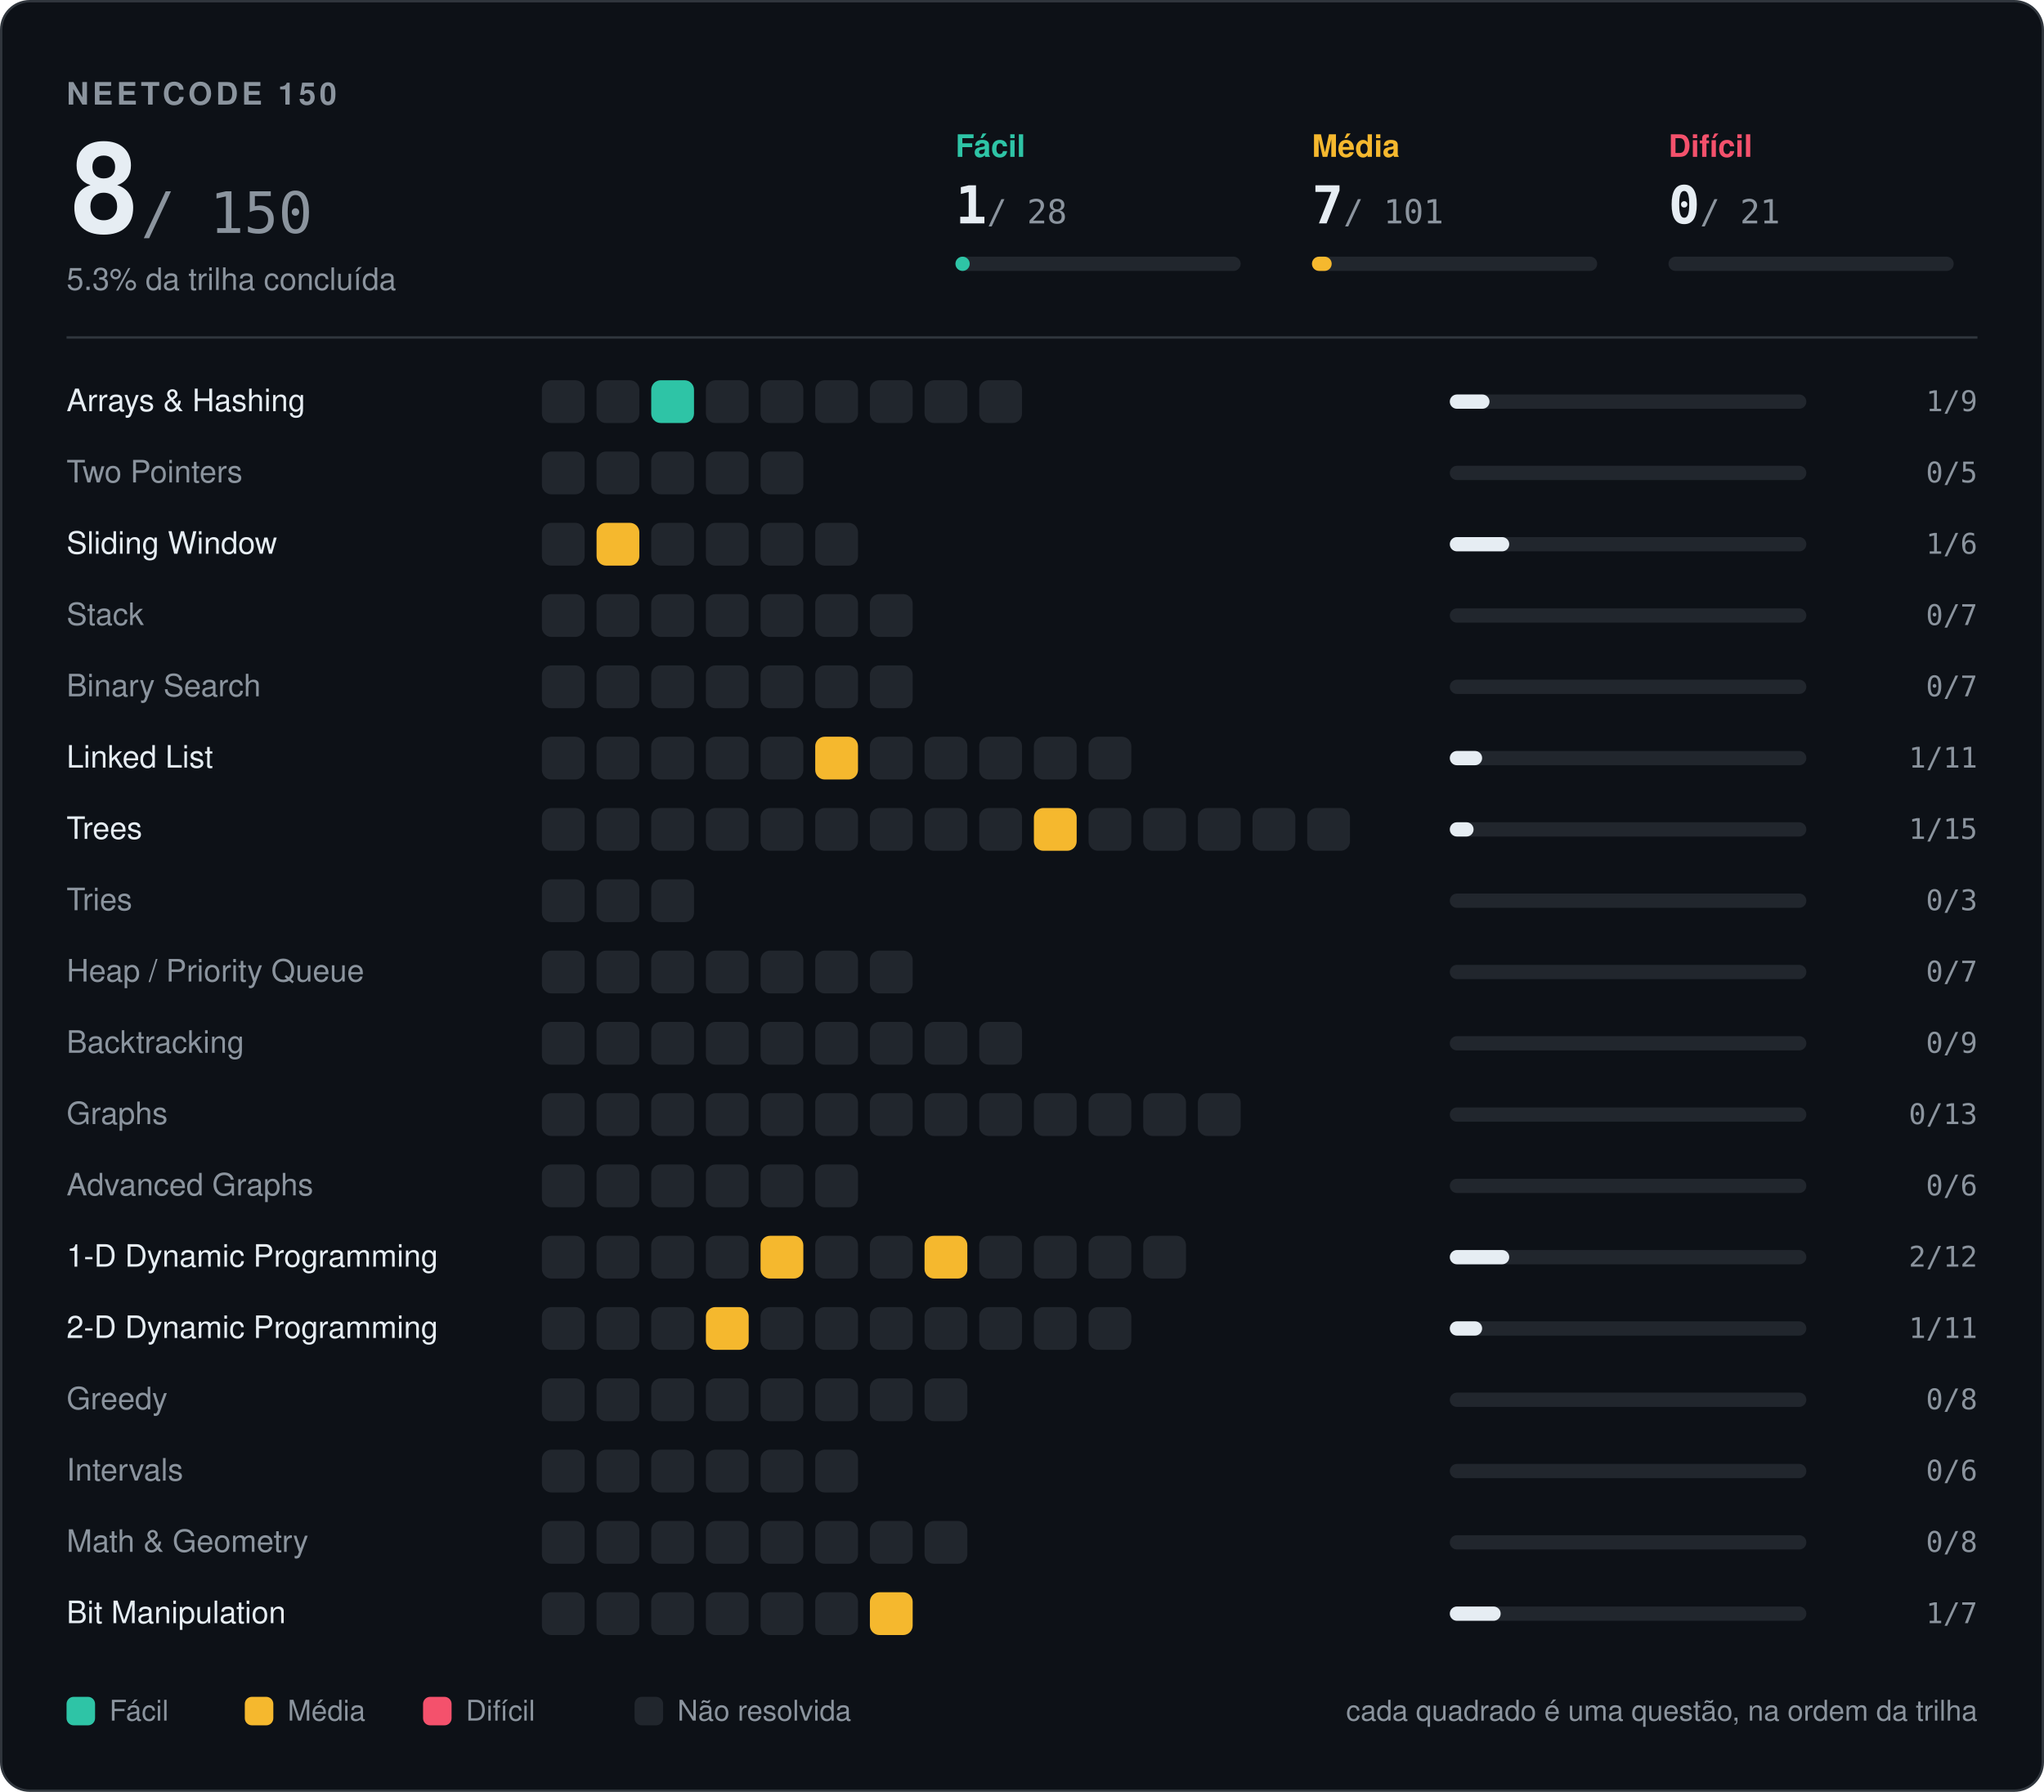
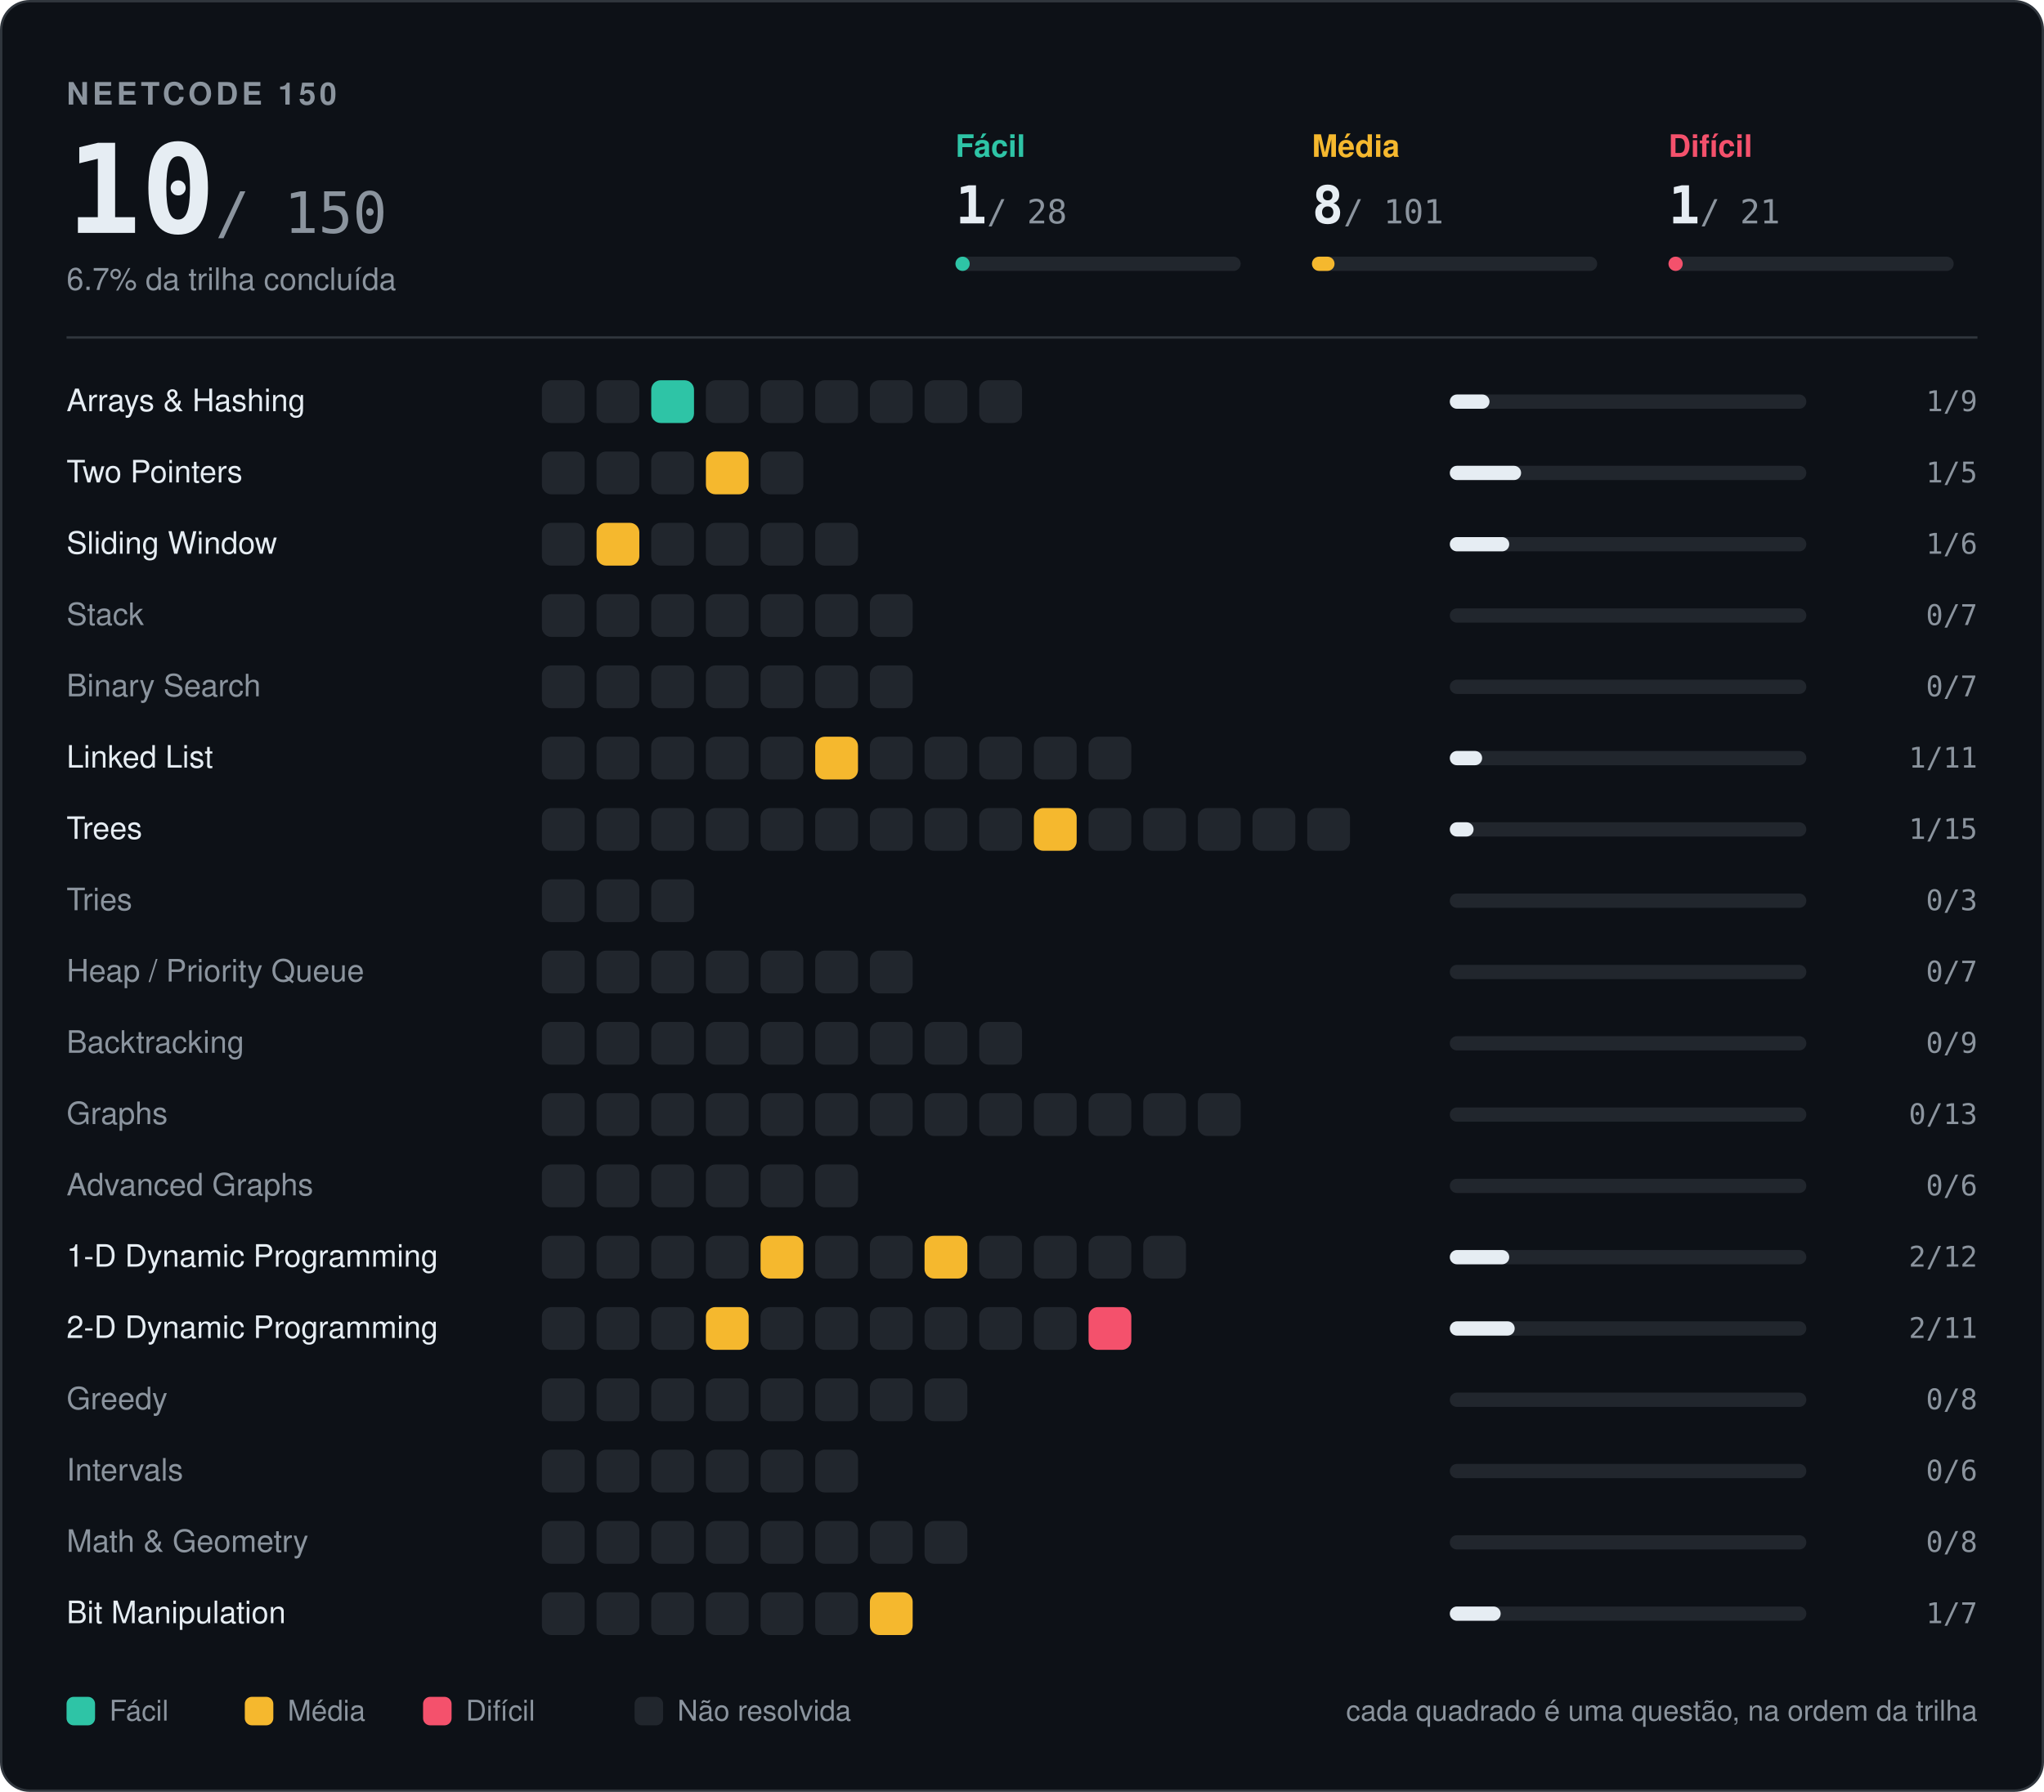
- <svg xmlns="http://www.w3.org/2000/svg" width="860" height="754" viewBox="0 0 860 754" font-family="-apple-system,BlinkMacSystemFont,'Segoe UI',Helvetica,Arial,sans-serif" role="img" aria-label="NeetCode 150: 8 de 150 resolvidas">
+ <svg xmlns="http://www.w3.org/2000/svg" width="860" height="754" viewBox="0 0 860 754" font-family="-apple-system,BlinkMacSystemFont,'Segoe UI',Helvetica,Arial,sans-serif" role="img" aria-label="NeetCode 150: 10 de 150 resolvidas">
  <rect x="0.5" y="0.5" width="859" height="753" rx="12" fill="#0d1117" stroke="#30363d" />
  <text x="28" y="44" fill="#8b949e" font-size="13" font-weight="600" letter-spacing="1.5">NEETCODE 150</text>
-   <text x="28" y="98" fill="#e6edf3" font-family="ui-monospace,SFMono-Regular,'SF Mono',Menlo,Consolas,monospace" font-size="52" font-weight="700">8<tspan fill="#8b949e" font-size="24" font-weight="500"> / 150</tspan>
-   </text>
-   <text x="28" y="122" fill="#8b949e" font-size="13">5.3% da trilha concluída</text>
+   <text x="28" y="98" fill="#e6edf3" font-family="ui-monospace,SFMono-Regular,'SF Mono',Menlo,Consolas,monospace" font-size="52" font-weight="700">10<tspan fill="#8b949e" font-size="24" font-weight="500"> / 150</tspan>
+   </text>
+   <text x="28" y="122" fill="#8b949e" font-size="13">6.7% da trilha concluída</text>
  <text x="402" y="66" fill="#2ec4a6" font-size="13" font-weight="600">Fácil</text>
  <text x="402" y="94" fill="#e6edf3" font-family="ui-monospace,SFMono-Regular,'SF Mono',Menlo,Consolas,monospace" font-size="22" font-weight="700">1<tspan fill="#8b949e" font-size="14" font-weight="500"> / 28</tspan>
  </text>
  <rect x="402" y="108" width="120" height="6" rx="3" fill="#21262d" />
  <rect x="402" y="108" width="6.0" height="6" rx="3" fill="#2ec4a6" />
  <text x="552" y="66" fill="#f5b82e" font-size="13" font-weight="600">Média</text>
-   <text x="552" y="94" fill="#e6edf3" font-family="ui-monospace,SFMono-Regular,'SF Mono',Menlo,Consolas,monospace" font-size="22" font-weight="700">7<tspan fill="#8b949e" font-size="14" font-weight="500"> / 101</tspan>
+   <text x="552" y="94" fill="#e6edf3" font-family="ui-monospace,SFMono-Regular,'SF Mono',Menlo,Consolas,monospace" font-size="22" font-weight="700">8<tspan fill="#8b949e" font-size="14" font-weight="500"> / 101</tspan>
  </text>
  <rect x="552" y="108" width="120" height="6" rx="3" fill="#21262d" />
-   <rect x="552" y="108" width="8.3" height="6" rx="3" fill="#f5b82e" />
+   <rect x="552" y="108" width="9.5" height="6" rx="3" fill="#f5b82e" />
  <text x="702" y="66" fill="#f4516c" font-size="13" font-weight="600">Difícil</text>
-   <text x="702" y="94" fill="#e6edf3" font-family="ui-monospace,SFMono-Regular,'SF Mono',Menlo,Consolas,monospace" font-size="22" font-weight="700">0<tspan fill="#8b949e" font-size="14" font-weight="500"> / 21</tspan>
+   <text x="702" y="94" fill="#e6edf3" font-family="ui-monospace,SFMono-Regular,'SF Mono',Menlo,Consolas,monospace" font-size="22" font-weight="700">1<tspan fill="#8b949e" font-size="14" font-weight="500"> / 21</tspan>
  </text>
  <rect x="702" y="108" width="120" height="6" rx="3" fill="#21262d" />
+   <rect x="702" y="108" width="6.0" height="6" rx="3" fill="#f4516c" />
  <line x1="28" y1="142" x2="832" y2="142" stroke="#30363d" />
  <text x="28" y="173" fill="#e6edf3" font-size="13">Arrays &amp; Hashing</text>
  <rect x="228" y="160" width="18" height="18" rx="4" fill="#21262d" />
  <rect x="251" y="160" width="18" height="18" rx="4" fill="#21262d" />
  <rect x="274" y="160" width="18" height="18" rx="4" fill="#2ec4a6" />
  <rect x="297" y="160" width="18" height="18" rx="4" fill="#21262d" />
  <rect x="320" y="160" width="18" height="18" rx="4" fill="#21262d" />
  <rect x="343" y="160" width="18" height="18" rx="4" fill="#21262d" />
  <rect x="366" y="160" width="18" height="18" rx="4" fill="#21262d" />
  <rect x="389" y="160" width="18" height="18" rx="4" fill="#21262d" />
  <rect x="412" y="160" width="18" height="18" rx="4" fill="#21262d" />
  <rect x="610" y="166" width="150" height="6" rx="3" fill="#21262d" />
  <rect x="610" y="166" width="16.7" height="6" rx="3" fill="#e6edf3" />
  <text x="832" y="173" text-anchor="end" fill="#8b949e" font-family="ui-monospace,SFMono-Regular,'SF Mono',Menlo,Consolas,monospace" font-size="12">1/9</text>
-   <text x="28" y="203" fill="#8b949e" font-size="13">Two Pointers</text>
+   <text x="28" y="203" fill="#e6edf3" font-size="13">Two Pointers</text>
  <rect x="228" y="190" width="18" height="18" rx="4" fill="#21262d" />
  <rect x="251" y="190" width="18" height="18" rx="4" fill="#21262d" />
  <rect x="274" y="190" width="18" height="18" rx="4" fill="#21262d" />
-   <rect x="297" y="190" width="18" height="18" rx="4" fill="#21262d" />
+   <rect x="297" y="190" width="18" height="18" rx="4" fill="#f5b82e" />
  <rect x="320" y="190" width="18" height="18" rx="4" fill="#21262d" />
  <rect x="610" y="196" width="150" height="6" rx="3" fill="#21262d" />
-   <text x="832" y="203" text-anchor="end" fill="#8b949e" font-family="ui-monospace,SFMono-Regular,'SF Mono',Menlo,Consolas,monospace" font-size="12">0/5</text>
+   <rect x="610" y="196" width="30.0" height="6" rx="3" fill="#e6edf3" />
+   <text x="832" y="203" text-anchor="end" fill="#8b949e" font-family="ui-monospace,SFMono-Regular,'SF Mono',Menlo,Consolas,monospace" font-size="12">1/5</text>
  <text x="28" y="233" fill="#e6edf3" font-size="13">Sliding Window</text>
  <rect x="228" y="220" width="18" height="18" rx="4" fill="#21262d" />
  <rect x="251" y="220" width="18" height="18" rx="4" fill="#f5b82e" />
  <rect x="274" y="220" width="18" height="18" rx="4" fill="#21262d" />
  <rect x="297" y="220" width="18" height="18" rx="4" fill="#21262d" />
  <rect x="320" y="220" width="18" height="18" rx="4" fill="#21262d" />
  <rect x="343" y="220" width="18" height="18" rx="4" fill="#21262d" />
  <rect x="610" y="226" width="150" height="6" rx="3" fill="#21262d" />
  <rect x="610" y="226" width="25.0" height="6" rx="3" fill="#e6edf3" />
  <text x="832" y="233" text-anchor="end" fill="#8b949e" font-family="ui-monospace,SFMono-Regular,'SF Mono',Menlo,Consolas,monospace" font-size="12">1/6</text>
  <text x="28" y="263" fill="#8b949e" font-size="13">Stack</text>
  <rect x="228" y="250" width="18" height="18" rx="4" fill="#21262d" />
  <rect x="251" y="250" width="18" height="18" rx="4" fill="#21262d" />
  <rect x="274" y="250" width="18" height="18" rx="4" fill="#21262d" />
  <rect x="297" y="250" width="18" height="18" rx="4" fill="#21262d" />
  <rect x="320" y="250" width="18" height="18" rx="4" fill="#21262d" />
  <rect x="343" y="250" width="18" height="18" rx="4" fill="#21262d" />
  <rect x="366" y="250" width="18" height="18" rx="4" fill="#21262d" />
  <rect x="610" y="256" width="150" height="6" rx="3" fill="#21262d" />
  <text x="832" y="263" text-anchor="end" fill="#8b949e" font-family="ui-monospace,SFMono-Regular,'SF Mono',Menlo,Consolas,monospace" font-size="12">0/7</text>
  <text x="28" y="293" fill="#8b949e" font-size="13">Binary Search</text>
  <rect x="228" y="280" width="18" height="18" rx="4" fill="#21262d" />
  <rect x="251" y="280" width="18" height="18" rx="4" fill="#21262d" />
  <rect x="274" y="280" width="18" height="18" rx="4" fill="#21262d" />
  <rect x="297" y="280" width="18" height="18" rx="4" fill="#21262d" />
  <rect x="320" y="280" width="18" height="18" rx="4" fill="#21262d" />
  <rect x="343" y="280" width="18" height="18" rx="4" fill="#21262d" />
  <rect x="366" y="280" width="18" height="18" rx="4" fill="#21262d" />
  <rect x="610" y="286" width="150" height="6" rx="3" fill="#21262d" />
  <text x="832" y="293" text-anchor="end" fill="#8b949e" font-family="ui-monospace,SFMono-Regular,'SF Mono',Menlo,Consolas,monospace" font-size="12">0/7</text>
  <text x="28" y="323" fill="#e6edf3" font-size="13">Linked List</text>
  <rect x="228" y="310" width="18" height="18" rx="4" fill="#21262d" />
  <rect x="251" y="310" width="18" height="18" rx="4" fill="#21262d" />
  <rect x="274" y="310" width="18" height="18" rx="4" fill="#21262d" />
  <rect x="297" y="310" width="18" height="18" rx="4" fill="#21262d" />
  <rect x="320" y="310" width="18" height="18" rx="4" fill="#21262d" />
  <rect x="343" y="310" width="18" height="18" rx="4" fill="#f5b82e" />
  <rect x="366" y="310" width="18" height="18" rx="4" fill="#21262d" />
  <rect x="389" y="310" width="18" height="18" rx="4" fill="#21262d" />
  <rect x="412" y="310" width="18" height="18" rx="4" fill="#21262d" />
  <rect x="435" y="310" width="18" height="18" rx="4" fill="#21262d" />
  <rect x="458" y="310" width="18" height="18" rx="4" fill="#21262d" />
  <rect x="610" y="316" width="150" height="6" rx="3" fill="#21262d" />
  <rect x="610" y="316" width="13.6" height="6" rx="3" fill="#e6edf3" />
  <text x="832" y="323" text-anchor="end" fill="#8b949e" font-family="ui-monospace,SFMono-Regular,'SF Mono',Menlo,Consolas,monospace" font-size="12">1/11</text>
  <text x="28" y="353" fill="#e6edf3" font-size="13">Trees</text>
  <rect x="228" y="340" width="18" height="18" rx="4" fill="#21262d" />
  <rect x="251" y="340" width="18" height="18" rx="4" fill="#21262d" />
  <rect x="274" y="340" width="18" height="18" rx="4" fill="#21262d" />
  <rect x="297" y="340" width="18" height="18" rx="4" fill="#21262d" />
  <rect x="320" y="340" width="18" height="18" rx="4" fill="#21262d" />
  <rect x="343" y="340" width="18" height="18" rx="4" fill="#21262d" />
  <rect x="366" y="340" width="18" height="18" rx="4" fill="#21262d" />
  <rect x="389" y="340" width="18" height="18" rx="4" fill="#21262d" />
  <rect x="412" y="340" width="18" height="18" rx="4" fill="#21262d" />
  <rect x="435" y="340" width="18" height="18" rx="4" fill="#f5b82e" />
  <rect x="458" y="340" width="18" height="18" rx="4" fill="#21262d" />
  <rect x="481" y="340" width="18" height="18" rx="4" fill="#21262d" />
  <rect x="504" y="340" width="18" height="18" rx="4" fill="#21262d" />
  <rect x="527" y="340" width="18" height="18" rx="4" fill="#21262d" />
  <rect x="550" y="340" width="18" height="18" rx="4" fill="#21262d" />
  <rect x="610" y="346" width="150" height="6" rx="3" fill="#21262d" />
  <rect x="610" y="346" width="10.0" height="6" rx="3" fill="#e6edf3" />
  <text x="832" y="353" text-anchor="end" fill="#8b949e" font-family="ui-monospace,SFMono-Regular,'SF Mono',Menlo,Consolas,monospace" font-size="12">1/15</text>
  <text x="28" y="383" fill="#8b949e" font-size="13">Tries</text>
  <rect x="228" y="370" width="18" height="18" rx="4" fill="#21262d" />
  <rect x="251" y="370" width="18" height="18" rx="4" fill="#21262d" />
  <rect x="274" y="370" width="18" height="18" rx="4" fill="#21262d" />
  <rect x="610" y="376" width="150" height="6" rx="3" fill="#21262d" />
  <text x="832" y="383" text-anchor="end" fill="#8b949e" font-family="ui-monospace,SFMono-Regular,'SF Mono',Menlo,Consolas,monospace" font-size="12">0/3</text>
  <text x="28" y="413" fill="#8b949e" font-size="13">Heap / Priority Queue</text>
  <rect x="228" y="400" width="18" height="18" rx="4" fill="#21262d" />
  <rect x="251" y="400" width="18" height="18" rx="4" fill="#21262d" />
  <rect x="274" y="400" width="18" height="18" rx="4" fill="#21262d" />
  <rect x="297" y="400" width="18" height="18" rx="4" fill="#21262d" />
  <rect x="320" y="400" width="18" height="18" rx="4" fill="#21262d" />
  <rect x="343" y="400" width="18" height="18" rx="4" fill="#21262d" />
  <rect x="366" y="400" width="18" height="18" rx="4" fill="#21262d" />
  <rect x="610" y="406" width="150" height="6" rx="3" fill="#21262d" />
  <text x="832" y="413" text-anchor="end" fill="#8b949e" font-family="ui-monospace,SFMono-Regular,'SF Mono',Menlo,Consolas,monospace" font-size="12">0/7</text>
  <text x="28" y="443" fill="#8b949e" font-size="13">Backtracking</text>
  <rect x="228" y="430" width="18" height="18" rx="4" fill="#21262d" />
  <rect x="251" y="430" width="18" height="18" rx="4" fill="#21262d" />
  <rect x="274" y="430" width="18" height="18" rx="4" fill="#21262d" />
  <rect x="297" y="430" width="18" height="18" rx="4" fill="#21262d" />
  <rect x="320" y="430" width="18" height="18" rx="4" fill="#21262d" />
  <rect x="343" y="430" width="18" height="18" rx="4" fill="#21262d" />
  <rect x="366" y="430" width="18" height="18" rx="4" fill="#21262d" />
  <rect x="389" y="430" width="18" height="18" rx="4" fill="#21262d" />
  <rect x="412" y="430" width="18" height="18" rx="4" fill="#21262d" />
  <rect x="610" y="436" width="150" height="6" rx="3" fill="#21262d" />
  <text x="832" y="443" text-anchor="end" fill="#8b949e" font-family="ui-monospace,SFMono-Regular,'SF Mono',Menlo,Consolas,monospace" font-size="12">0/9</text>
  <text x="28" y="473" fill="#8b949e" font-size="13">Graphs</text>
  <rect x="228" y="460" width="18" height="18" rx="4" fill="#21262d" />
  <rect x="251" y="460" width="18" height="18" rx="4" fill="#21262d" />
  <rect x="274" y="460" width="18" height="18" rx="4" fill="#21262d" />
  <rect x="297" y="460" width="18" height="18" rx="4" fill="#21262d" />
  <rect x="320" y="460" width="18" height="18" rx="4" fill="#21262d" />
  <rect x="343" y="460" width="18" height="18" rx="4" fill="#21262d" />
  <rect x="366" y="460" width="18" height="18" rx="4" fill="#21262d" />
  <rect x="389" y="460" width="18" height="18" rx="4" fill="#21262d" />
  <rect x="412" y="460" width="18" height="18" rx="4" fill="#21262d" />
  <rect x="435" y="460" width="18" height="18" rx="4" fill="#21262d" />
  <rect x="458" y="460" width="18" height="18" rx="4" fill="#21262d" />
  <rect x="481" y="460" width="18" height="18" rx="4" fill="#21262d" />
  <rect x="504" y="460" width="18" height="18" rx="4" fill="#21262d" />
  <rect x="610" y="466" width="150" height="6" rx="3" fill="#21262d" />
  <text x="832" y="473" text-anchor="end" fill="#8b949e" font-family="ui-monospace,SFMono-Regular,'SF Mono',Menlo,Consolas,monospace" font-size="12">0/13</text>
  <text x="28" y="503" fill="#8b949e" font-size="13">Advanced Graphs</text>
  <rect x="228" y="490" width="18" height="18" rx="4" fill="#21262d" />
  <rect x="251" y="490" width="18" height="18" rx="4" fill="#21262d" />
  <rect x="274" y="490" width="18" height="18" rx="4" fill="#21262d" />
  <rect x="297" y="490" width="18" height="18" rx="4" fill="#21262d" />
  <rect x="320" y="490" width="18" height="18" rx="4" fill="#21262d" />
  <rect x="343" y="490" width="18" height="18" rx="4" fill="#21262d" />
  <rect x="610" y="496" width="150" height="6" rx="3" fill="#21262d" />
  <text x="832" y="503" text-anchor="end" fill="#8b949e" font-family="ui-monospace,SFMono-Regular,'SF Mono',Menlo,Consolas,monospace" font-size="12">0/6</text>
  <text x="28" y="533" fill="#e6edf3" font-size="13">1-D Dynamic Programming</text>
  <rect x="228" y="520" width="18" height="18" rx="4" fill="#21262d" />
  <rect x="251" y="520" width="18" height="18" rx="4" fill="#21262d" />
  <rect x="274" y="520" width="18" height="18" rx="4" fill="#21262d" />
  <rect x="297" y="520" width="18" height="18" rx="4" fill="#21262d" />
  <rect x="320" y="520" width="18" height="18" rx="4" fill="#f5b82e" />
  <rect x="343" y="520" width="18" height="18" rx="4" fill="#21262d" />
  <rect x="366" y="520" width="18" height="18" rx="4" fill="#21262d" />
  <rect x="389" y="520" width="18" height="18" rx="4" fill="#f5b82e" />
  <rect x="412" y="520" width="18" height="18" rx="4" fill="#21262d" />
  <rect x="435" y="520" width="18" height="18" rx="4" fill="#21262d" />
  <rect x="458" y="520" width="18" height="18" rx="4" fill="#21262d" />
  <rect x="481" y="520" width="18" height="18" rx="4" fill="#21262d" />
  <rect x="610" y="526" width="150" height="6" rx="3" fill="#21262d" />
  <rect x="610" y="526" width="25.0" height="6" rx="3" fill="#e6edf3" />
  <text x="832" y="533" text-anchor="end" fill="#8b949e" font-family="ui-monospace,SFMono-Regular,'SF Mono',Menlo,Consolas,monospace" font-size="12">2/12</text>
  <text x="28" y="563" fill="#e6edf3" font-size="13">2-D Dynamic Programming</text>
  <rect x="228" y="550" width="18" height="18" rx="4" fill="#21262d" />
  <rect x="251" y="550" width="18" height="18" rx="4" fill="#21262d" />
  <rect x="274" y="550" width="18" height="18" rx="4" fill="#21262d" />
  <rect x="297" y="550" width="18" height="18" rx="4" fill="#f5b82e" />
  <rect x="320" y="550" width="18" height="18" rx="4" fill="#21262d" />
  <rect x="343" y="550" width="18" height="18" rx="4" fill="#21262d" />
  <rect x="366" y="550" width="18" height="18" rx="4" fill="#21262d" />
  <rect x="389" y="550" width="18" height="18" rx="4" fill="#21262d" />
  <rect x="412" y="550" width="18" height="18" rx="4" fill="#21262d" />
  <rect x="435" y="550" width="18" height="18" rx="4" fill="#21262d" />
-   <rect x="458" y="550" width="18" height="18" rx="4" fill="#21262d" />
+   <rect x="458" y="550" width="18" height="18" rx="4" fill="#f4516c" />
  <rect x="610" y="556" width="150" height="6" rx="3" fill="#21262d" />
-   <rect x="610" y="556" width="13.6" height="6" rx="3" fill="#e6edf3" />
-   <text x="832" y="563" text-anchor="end" fill="#8b949e" font-family="ui-monospace,SFMono-Regular,'SF Mono',Menlo,Consolas,monospace" font-size="12">1/11</text>
+   <rect x="610" y="556" width="27.3" height="6" rx="3" fill="#e6edf3" />
+   <text x="832" y="563" text-anchor="end" fill="#8b949e" font-family="ui-monospace,SFMono-Regular,'SF Mono',Menlo,Consolas,monospace" font-size="12">2/11</text>
  <text x="28" y="593" fill="#8b949e" font-size="13">Greedy</text>
  <rect x="228" y="580" width="18" height="18" rx="4" fill="#21262d" />
  <rect x="251" y="580" width="18" height="18" rx="4" fill="#21262d" />
  <rect x="274" y="580" width="18" height="18" rx="4" fill="#21262d" />
  <rect x="297" y="580" width="18" height="18" rx="4" fill="#21262d" />
  <rect x="320" y="580" width="18" height="18" rx="4" fill="#21262d" />
  <rect x="343" y="580" width="18" height="18" rx="4" fill="#21262d" />
  <rect x="366" y="580" width="18" height="18" rx="4" fill="#21262d" />
  <rect x="389" y="580" width="18" height="18" rx="4" fill="#21262d" />
  <rect x="610" y="586" width="150" height="6" rx="3" fill="#21262d" />
  <text x="832" y="593" text-anchor="end" fill="#8b949e" font-family="ui-monospace,SFMono-Regular,'SF Mono',Menlo,Consolas,monospace" font-size="12">0/8</text>
  <text x="28" y="623" fill="#8b949e" font-size="13">Intervals</text>
  <rect x="228" y="610" width="18" height="18" rx="4" fill="#21262d" />
  <rect x="251" y="610" width="18" height="18" rx="4" fill="#21262d" />
  <rect x="274" y="610" width="18" height="18" rx="4" fill="#21262d" />
  <rect x="297" y="610" width="18" height="18" rx="4" fill="#21262d" />
  <rect x="320" y="610" width="18" height="18" rx="4" fill="#21262d" />
  <rect x="343" y="610" width="18" height="18" rx="4" fill="#21262d" />
  <rect x="610" y="616" width="150" height="6" rx="3" fill="#21262d" />
  <text x="832" y="623" text-anchor="end" fill="#8b949e" font-family="ui-monospace,SFMono-Regular,'SF Mono',Menlo,Consolas,monospace" font-size="12">0/6</text>
  <text x="28" y="653" fill="#8b949e" font-size="13">Math &amp; Geometry</text>
  <rect x="228" y="640" width="18" height="18" rx="4" fill="#21262d" />
  <rect x="251" y="640" width="18" height="18" rx="4" fill="#21262d" />
  <rect x="274" y="640" width="18" height="18" rx="4" fill="#21262d" />
  <rect x="297" y="640" width="18" height="18" rx="4" fill="#21262d" />
  <rect x="320" y="640" width="18" height="18" rx="4" fill="#21262d" />
  <rect x="343" y="640" width="18" height="18" rx="4" fill="#21262d" />
  <rect x="366" y="640" width="18" height="18" rx="4" fill="#21262d" />
  <rect x="389" y="640" width="18" height="18" rx="4" fill="#21262d" />
  <rect x="610" y="646" width="150" height="6" rx="3" fill="#21262d" />
  <text x="832" y="653" text-anchor="end" fill="#8b949e" font-family="ui-monospace,SFMono-Regular,'SF Mono',Menlo,Consolas,monospace" font-size="12">0/8</text>
  <text x="28" y="683" fill="#e6edf3" font-size="13">Bit Manipulation</text>
  <rect x="228" y="670" width="18" height="18" rx="4" fill="#21262d" />
  <rect x="251" y="670" width="18" height="18" rx="4" fill="#21262d" />
  <rect x="274" y="670" width="18" height="18" rx="4" fill="#21262d" />
  <rect x="297" y="670" width="18" height="18" rx="4" fill="#21262d" />
  <rect x="320" y="670" width="18" height="18" rx="4" fill="#21262d" />
  <rect x="343" y="670" width="18" height="18" rx="4" fill="#21262d" />
  <rect x="366" y="670" width="18" height="18" rx="4" fill="#f5b82e" />
  <rect x="610" y="676" width="150" height="6" rx="3" fill="#21262d" />
  <rect x="610" y="676" width="21.4" height="6" rx="3" fill="#e6edf3" />
  <text x="832" y="683" text-anchor="end" fill="#8b949e" font-family="ui-monospace,SFMono-Regular,'SF Mono',Menlo,Consolas,monospace" font-size="12">1/7</text>
  <rect x="28" y="714" width="12" height="12" rx="3" fill="#2ec4a6" />
  <text x="46" y="724" fill="#8b949e" font-size="12">Fácil</text>
  <rect x="103" y="714" width="12" height="12" rx="3" fill="#f5b82e" />
  <text x="121" y="724" fill="#8b949e" font-size="12">Média</text>
  <rect x="178" y="714" width="12" height="12" rx="3" fill="#f4516c" />
  <text x="196" y="724" fill="#8b949e" font-size="12">Difícil</text>
  <rect x="267" y="714" width="12" height="12" rx="3" fill="#21262d" />
  <text x="285" y="724" fill="#8b949e" font-size="12">Não resolvida</text>
  <text x="832" y="724" text-anchor="end" fill="#8b949e" font-size="12">cada quadrado é uma questão, na ordem da trilha</text>
</svg>
